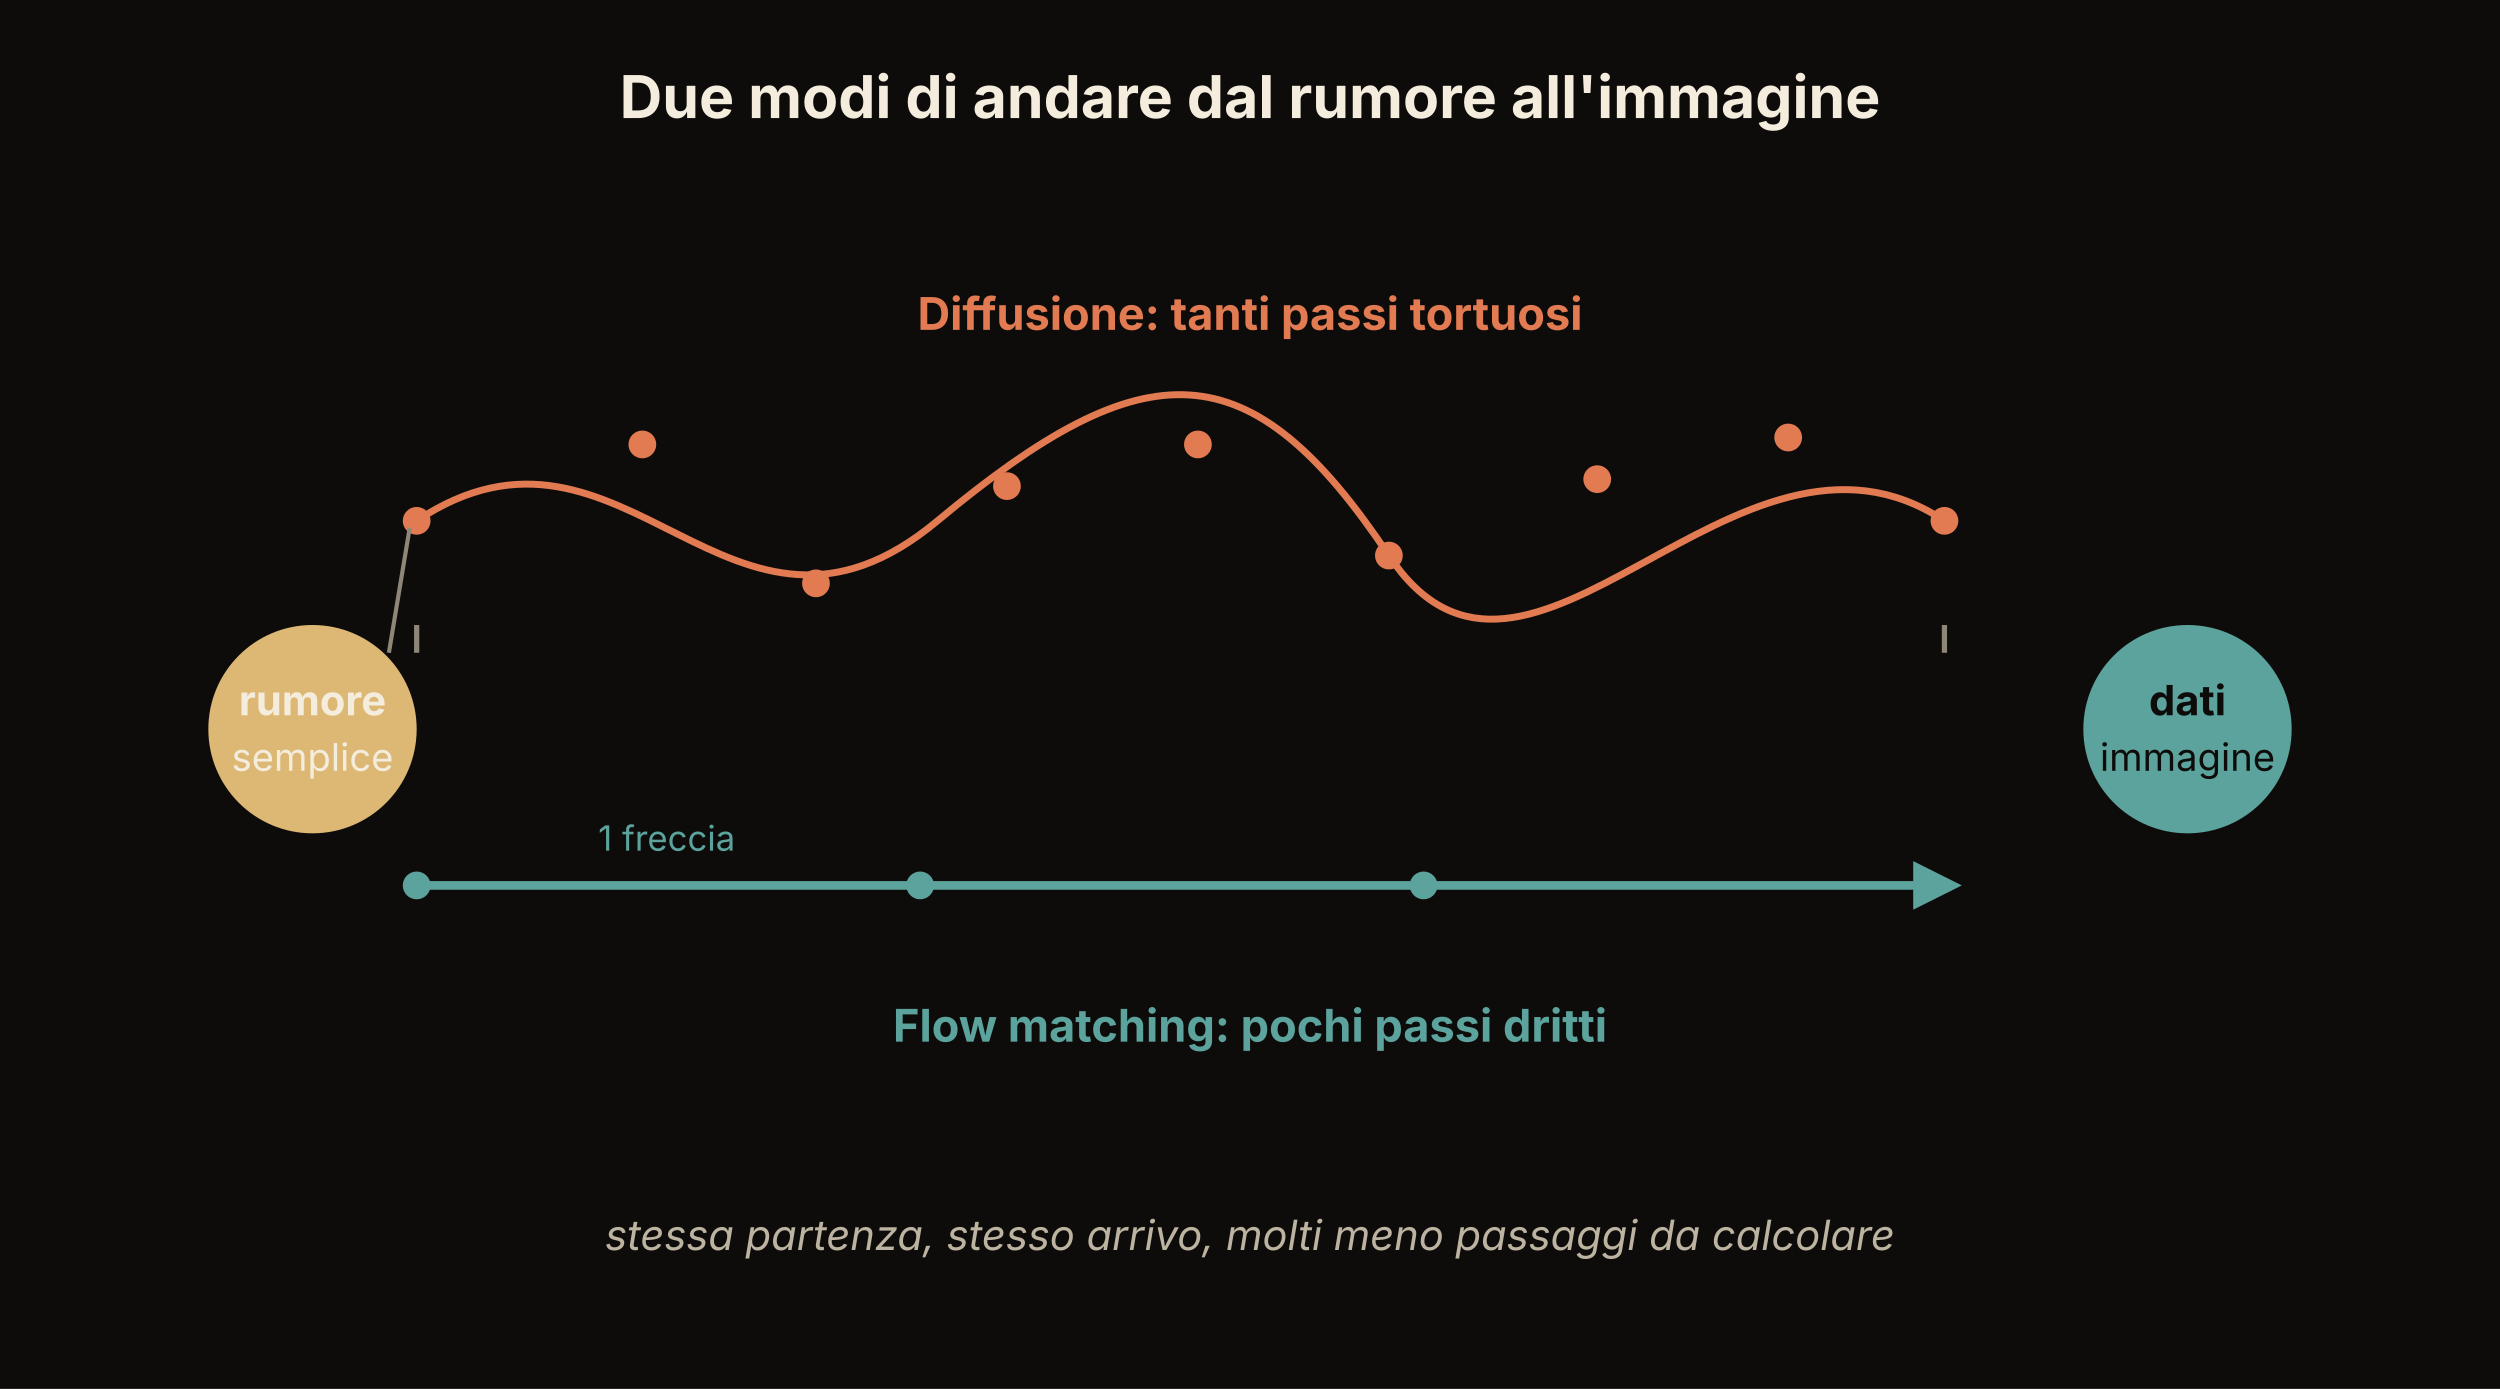
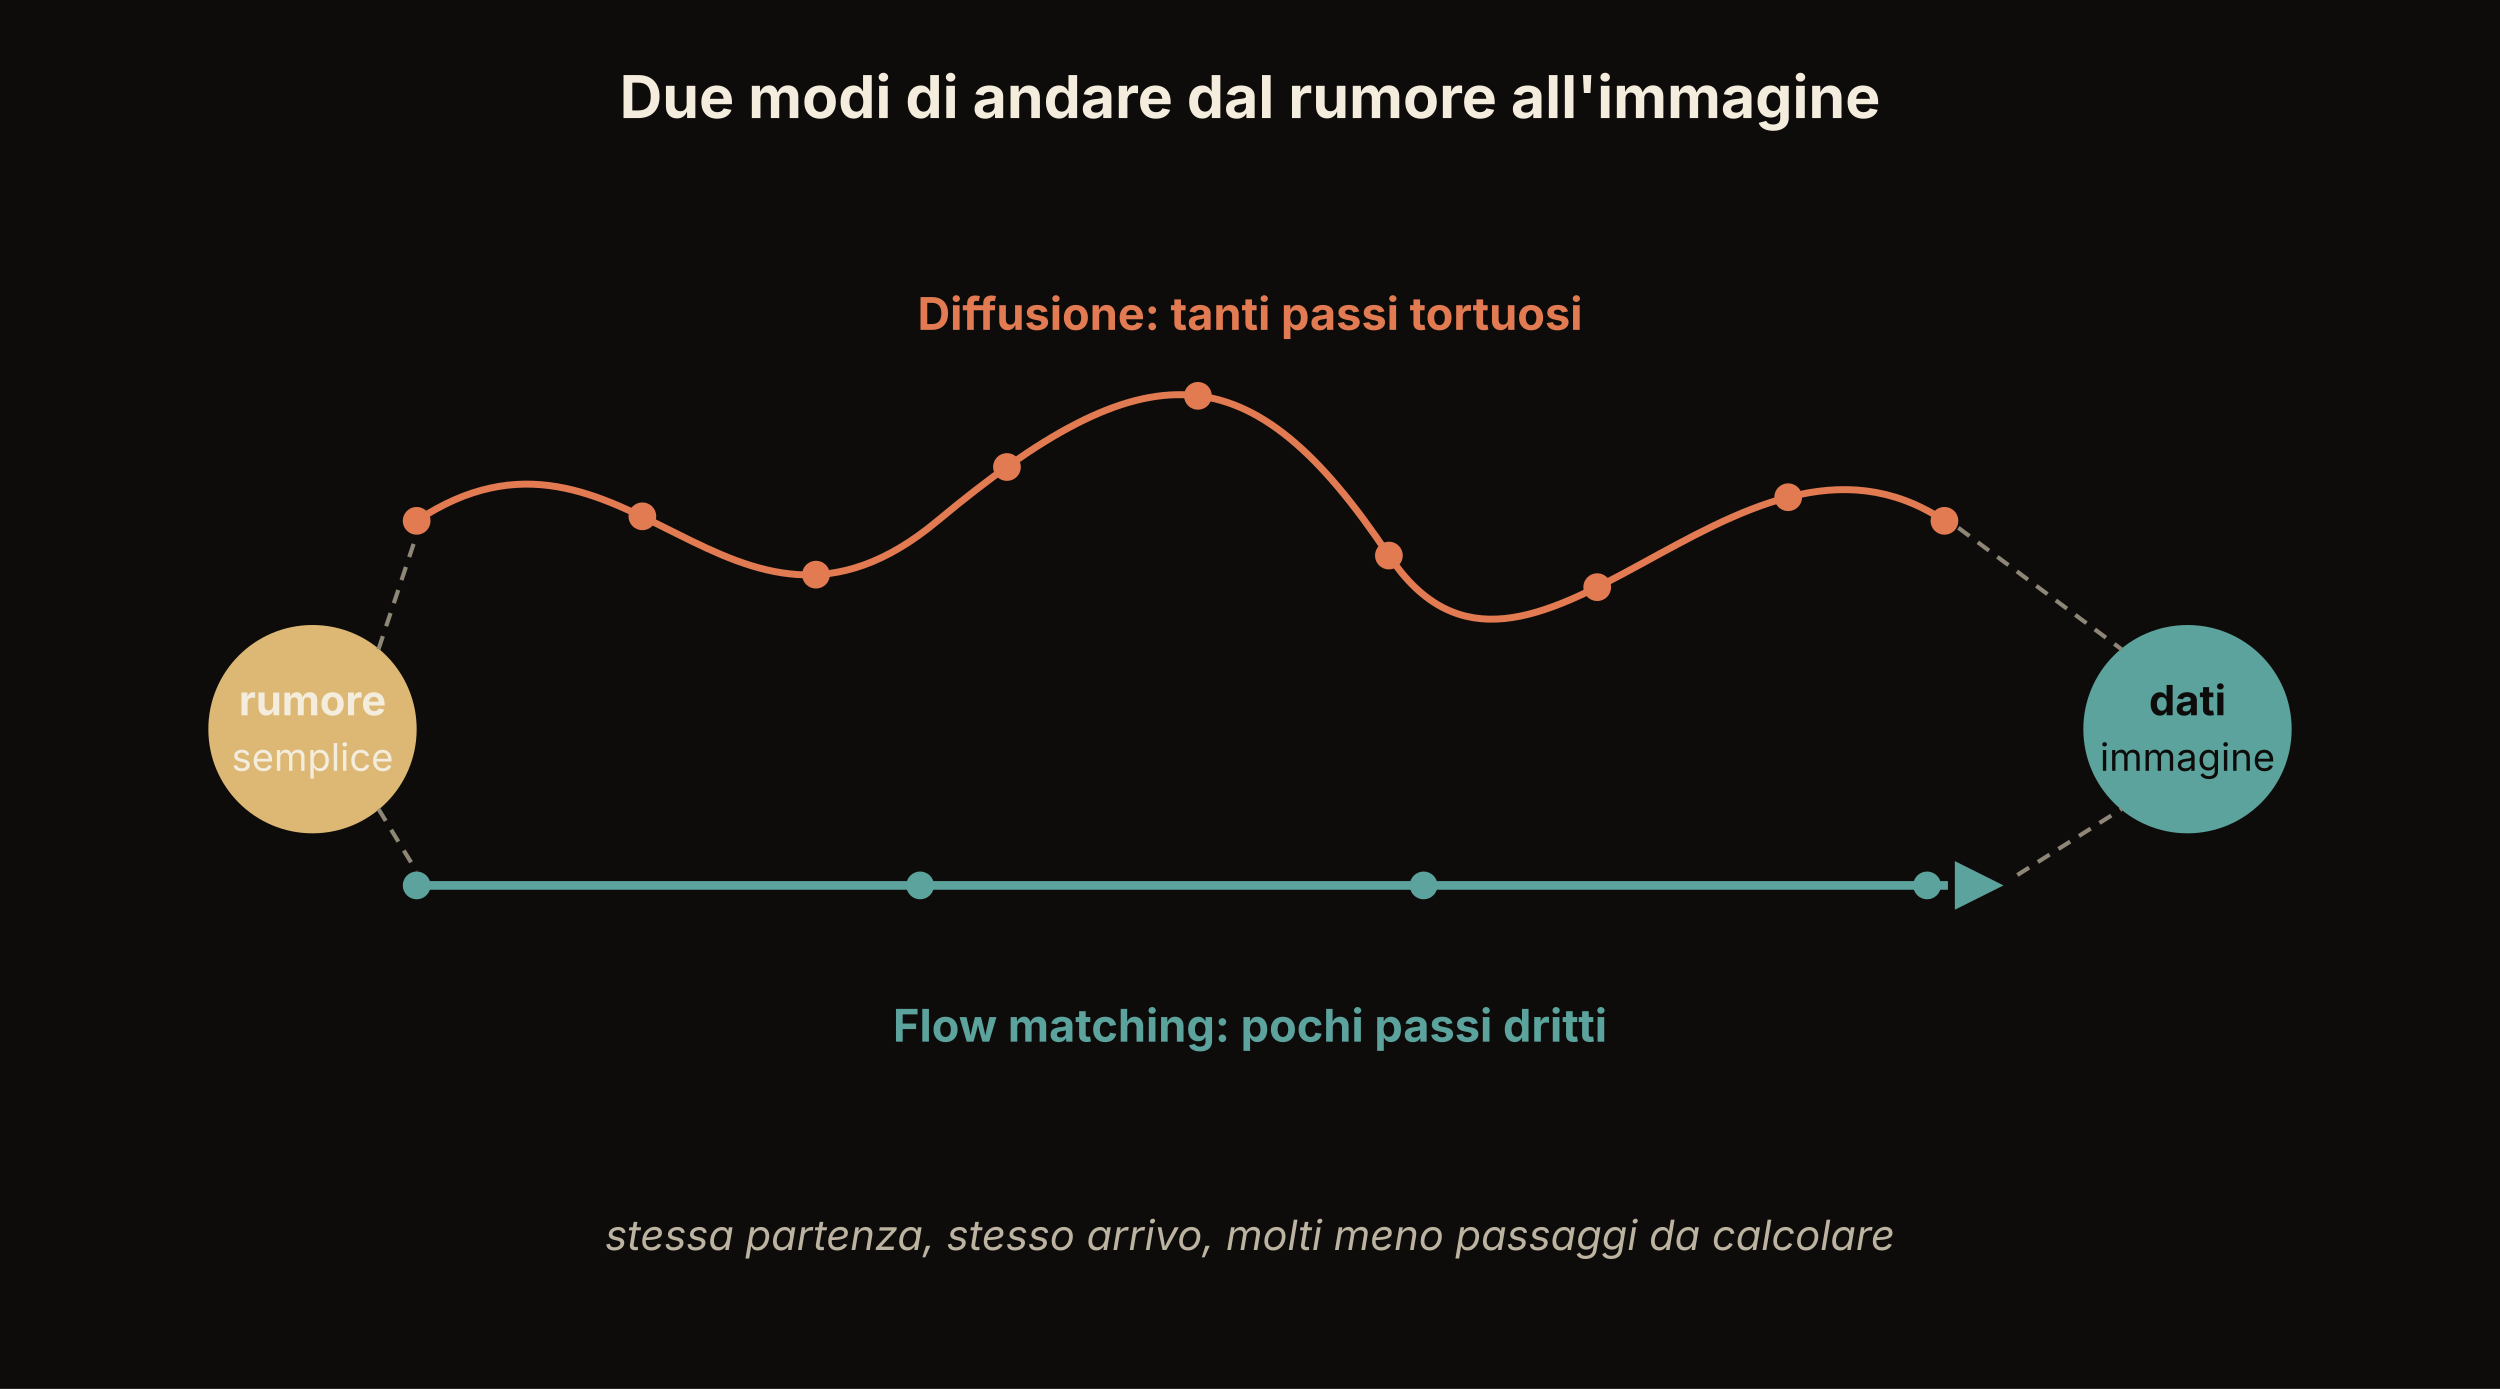
- <svg xmlns="http://www.w3.org/2000/svg" viewBox="0 0 720 400" width="100%" role="img" aria-label="Schema: traiettoria tortuosa della diffusione a molti passi contro traiettoria dritta del flow matching a pochi passi">
+ <svg xmlns="http://www.w3.org/2000/svg" viewBox="0 0 720 400" width="100%" role="img" aria-label="Due percorsi fra gli stessi due estremi, un cerchio «rumore» a sinistra e un cerchio «dati, immagine» a destra. In alto, in terracotta, quello della diffusione: una linea che serpeggia, con nove puntini a segnare le fermate. In basso, in teal, quello del flow matching: una freccia dritta con quattro sole fermate.">
  <rect x="0" y="0" width="720" height="400" fill="#0E0C0A" />
  <text x="360" y="34" text-anchor="middle" font-family="Inter, system-ui, sans-serif" font-size="17" font-weight="bold" fill="#F4ECDD">Due modi di andare dal rumore all'immagine</text>
  <circle cx="90" cy="210" r="30" fill="#DDB874" />
  <text x="90" y="206" text-anchor="middle" font-family="Inter, system-ui, sans-serif" font-size="12" font-weight="bold" fill="#F4ECDD">rumore</text>
  <text x="90" y="222" text-anchor="middle" font-family="Inter, system-ui, sans-serif" font-size="11" fill="#F4ECDD">semplice</text>
  <circle cx="630" cy="210" r="30" fill="#5BA39C" />
  <text x="630" y="206" text-anchor="middle" font-family="Inter, system-ui, sans-serif" font-size="12" font-weight="bold" fill="#0E0C0A">dati</text>
  <text x="630" y="222" text-anchor="middle" font-family="Inter, system-ui, sans-serif" font-size="11" fill="#0E0C0A">immagine</text>
  <text x="360" y="95" text-anchor="middle" font-family="Inter, system-ui, sans-serif" font-size="13" font-weight="bold" fill="#E27B52">Diffusione: tanti passi tortuosi</text>
  <path d="M120 150 C 180 110, 210 200, 270 150 S 360 100, 400 160 S 500 110, 560 150" fill="none" stroke="#E27B52" stroke-width="2" />
  <circle cx="120" cy="150" r="4" fill="#E27B52" />
-   <circle cx="185" cy="128" r="4" fill="#E27B52" />
-   <circle cx="235" cy="168" r="4" fill="#E27B52" />
-   <circle cx="290" cy="140" r="4" fill="#E27B52" />
-   <circle cx="345" cy="128" r="4" fill="#E27B52" />
+   <circle cx="185" cy="148.7" r="4" fill="#E27B52" />
+   <circle cx="235" cy="165.5" r="4" fill="#E27B52" />
+   <circle cx="290" cy="134.5" r="4" fill="#E27B52" />
+   <circle cx="345" cy="114" r="4" fill="#E27B52" />
  <circle cx="400" cy="160" r="4" fill="#E27B52" />
-   <circle cx="460" cy="138" r="4" fill="#E27B52" />
-   <circle cx="515" cy="126" r="4" fill="#E27B52" />
+   <circle cx="460" cy="169.1" r="4" fill="#E27B52" />
+   <circle cx="515" cy="143.2" r="4" fill="#E27B52" />
  <circle cx="560" cy="150" r="4" fill="#E27B52" />
-   <line x1="120" y1="180" x2="120" y2="188" stroke="#8E8676" stroke-width="1.5" />
-   <line x1="560" y1="180" x2="560" y2="188" stroke="#8E8676" stroke-width="1.5" />
  <text x="360" y="300" text-anchor="middle" font-family="Inter, system-ui, sans-serif" font-size="13" font-weight="bold" fill="#5BA39C">Flow matching: pochi passi dritti</text>
-   <line x1="120" y1="255" x2="555" y2="255" stroke="#5BA39C" stroke-width="2.5" />
-   <polygon points="565,255 551,248 551,262" fill="#5BA39C" />
+   <line x1="120" y1="255" x2="561" y2="255" stroke="#5BA39C" stroke-width="2.5" />
+   <polygon points="577,255 563,248 563,262" fill="#5BA39C" />
  <circle cx="120" cy="255" r="4" fill="#5BA39C" />
  <circle cx="265" cy="255" r="4" fill="#5BA39C" />
  <circle cx="410" cy="255" r="4" fill="#5BA39C" />
  <circle cx="555" cy="255" r="4" fill="#5BA39C" />
-   <text x="192" y="245" text-anchor="middle" font-family="Inter, system-ui, sans-serif" font-size="10" fill="#5BA39C">1 freccia</text>
-   <line x1="112" y1="188" x2="118" y2="152" stroke="#8E8676" stroke-width="1.2" />
+   <line x1="109" y1="187" x2="120" y2="154" stroke="#8E8676" stroke-width="1.2" stroke-dasharray="4 3" />
+   <line x1="109" y1="233" x2="120" y2="251" stroke="#8E8676" stroke-width="1.2" stroke-dasharray="4 3" />
+   <line x1="564" y1="152" x2="611" y2="187" stroke="#8E8676" stroke-width="1.2" stroke-dasharray="4 3" />
+   <line x1="581" y1="252" x2="611" y2="233" stroke="#8E8676" stroke-width="1.2" stroke-dasharray="4 3" />
  <text x="360" y="360" text-anchor="middle" font-family="Inter, system-ui, sans-serif" font-size="12" font-style="italic" fill="#BCB3A1">stessa partenza, stesso arrivo, molti meno passaggi da calcolare</text>
</svg>
